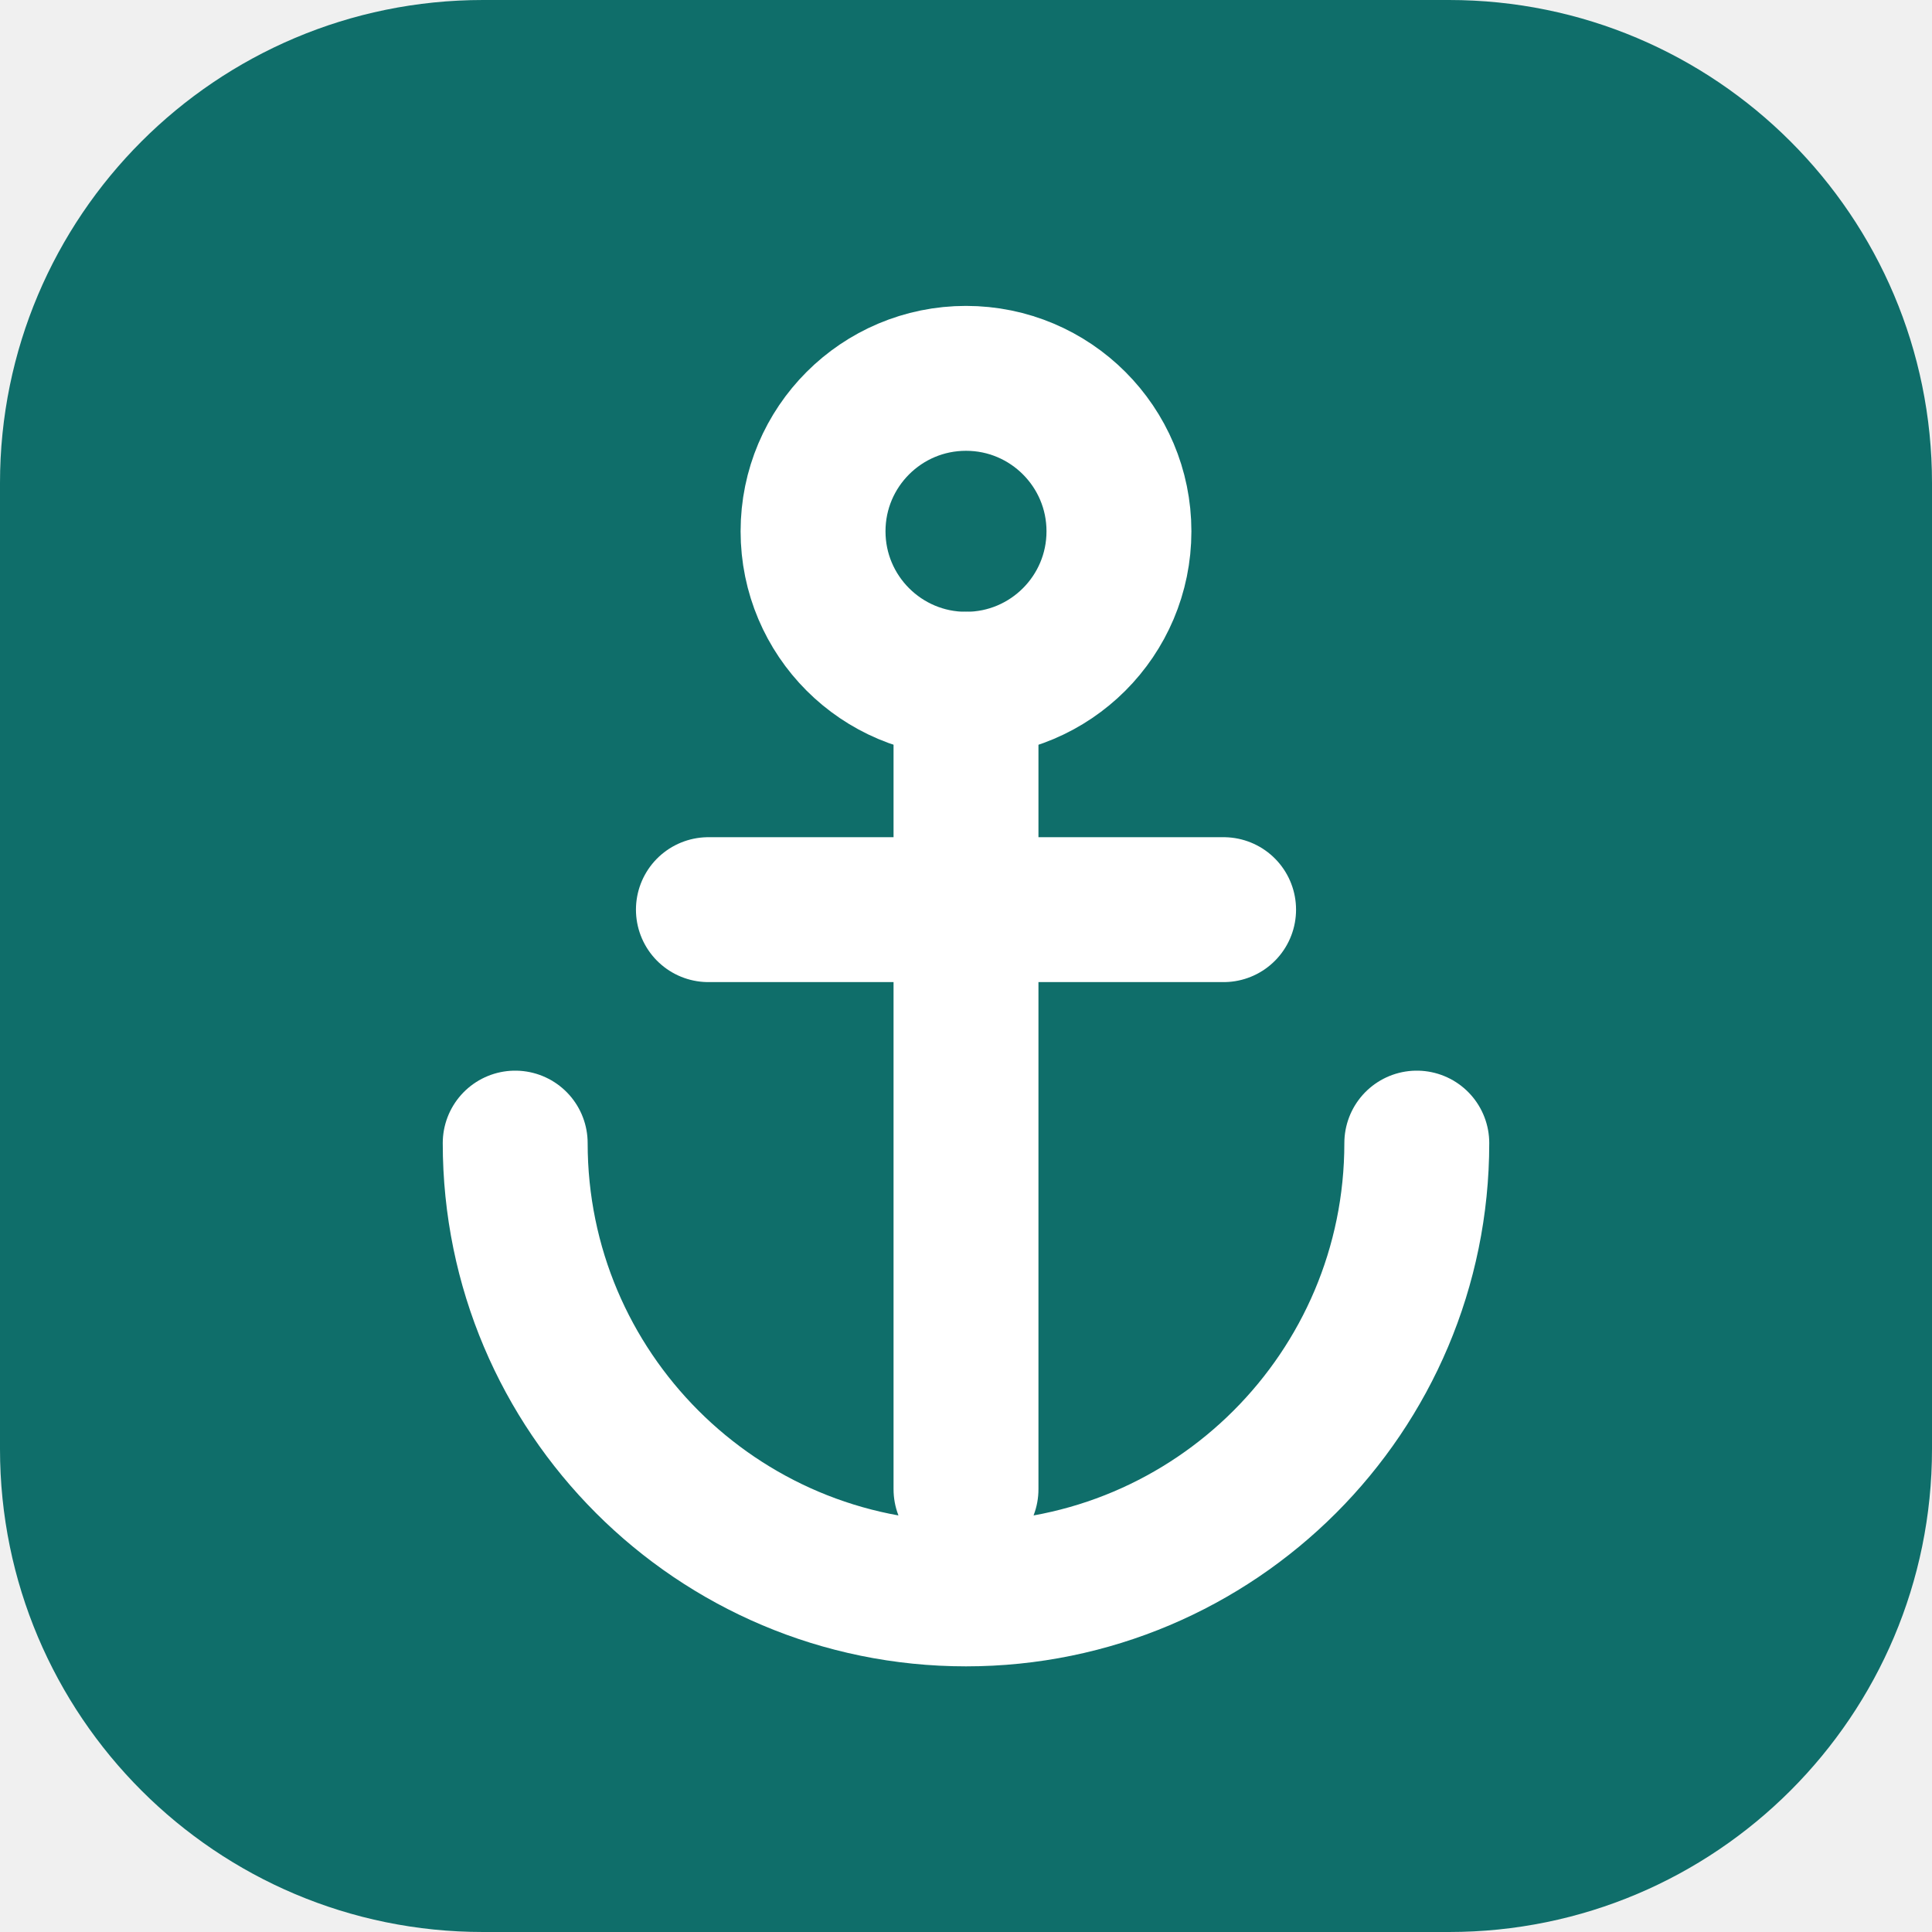
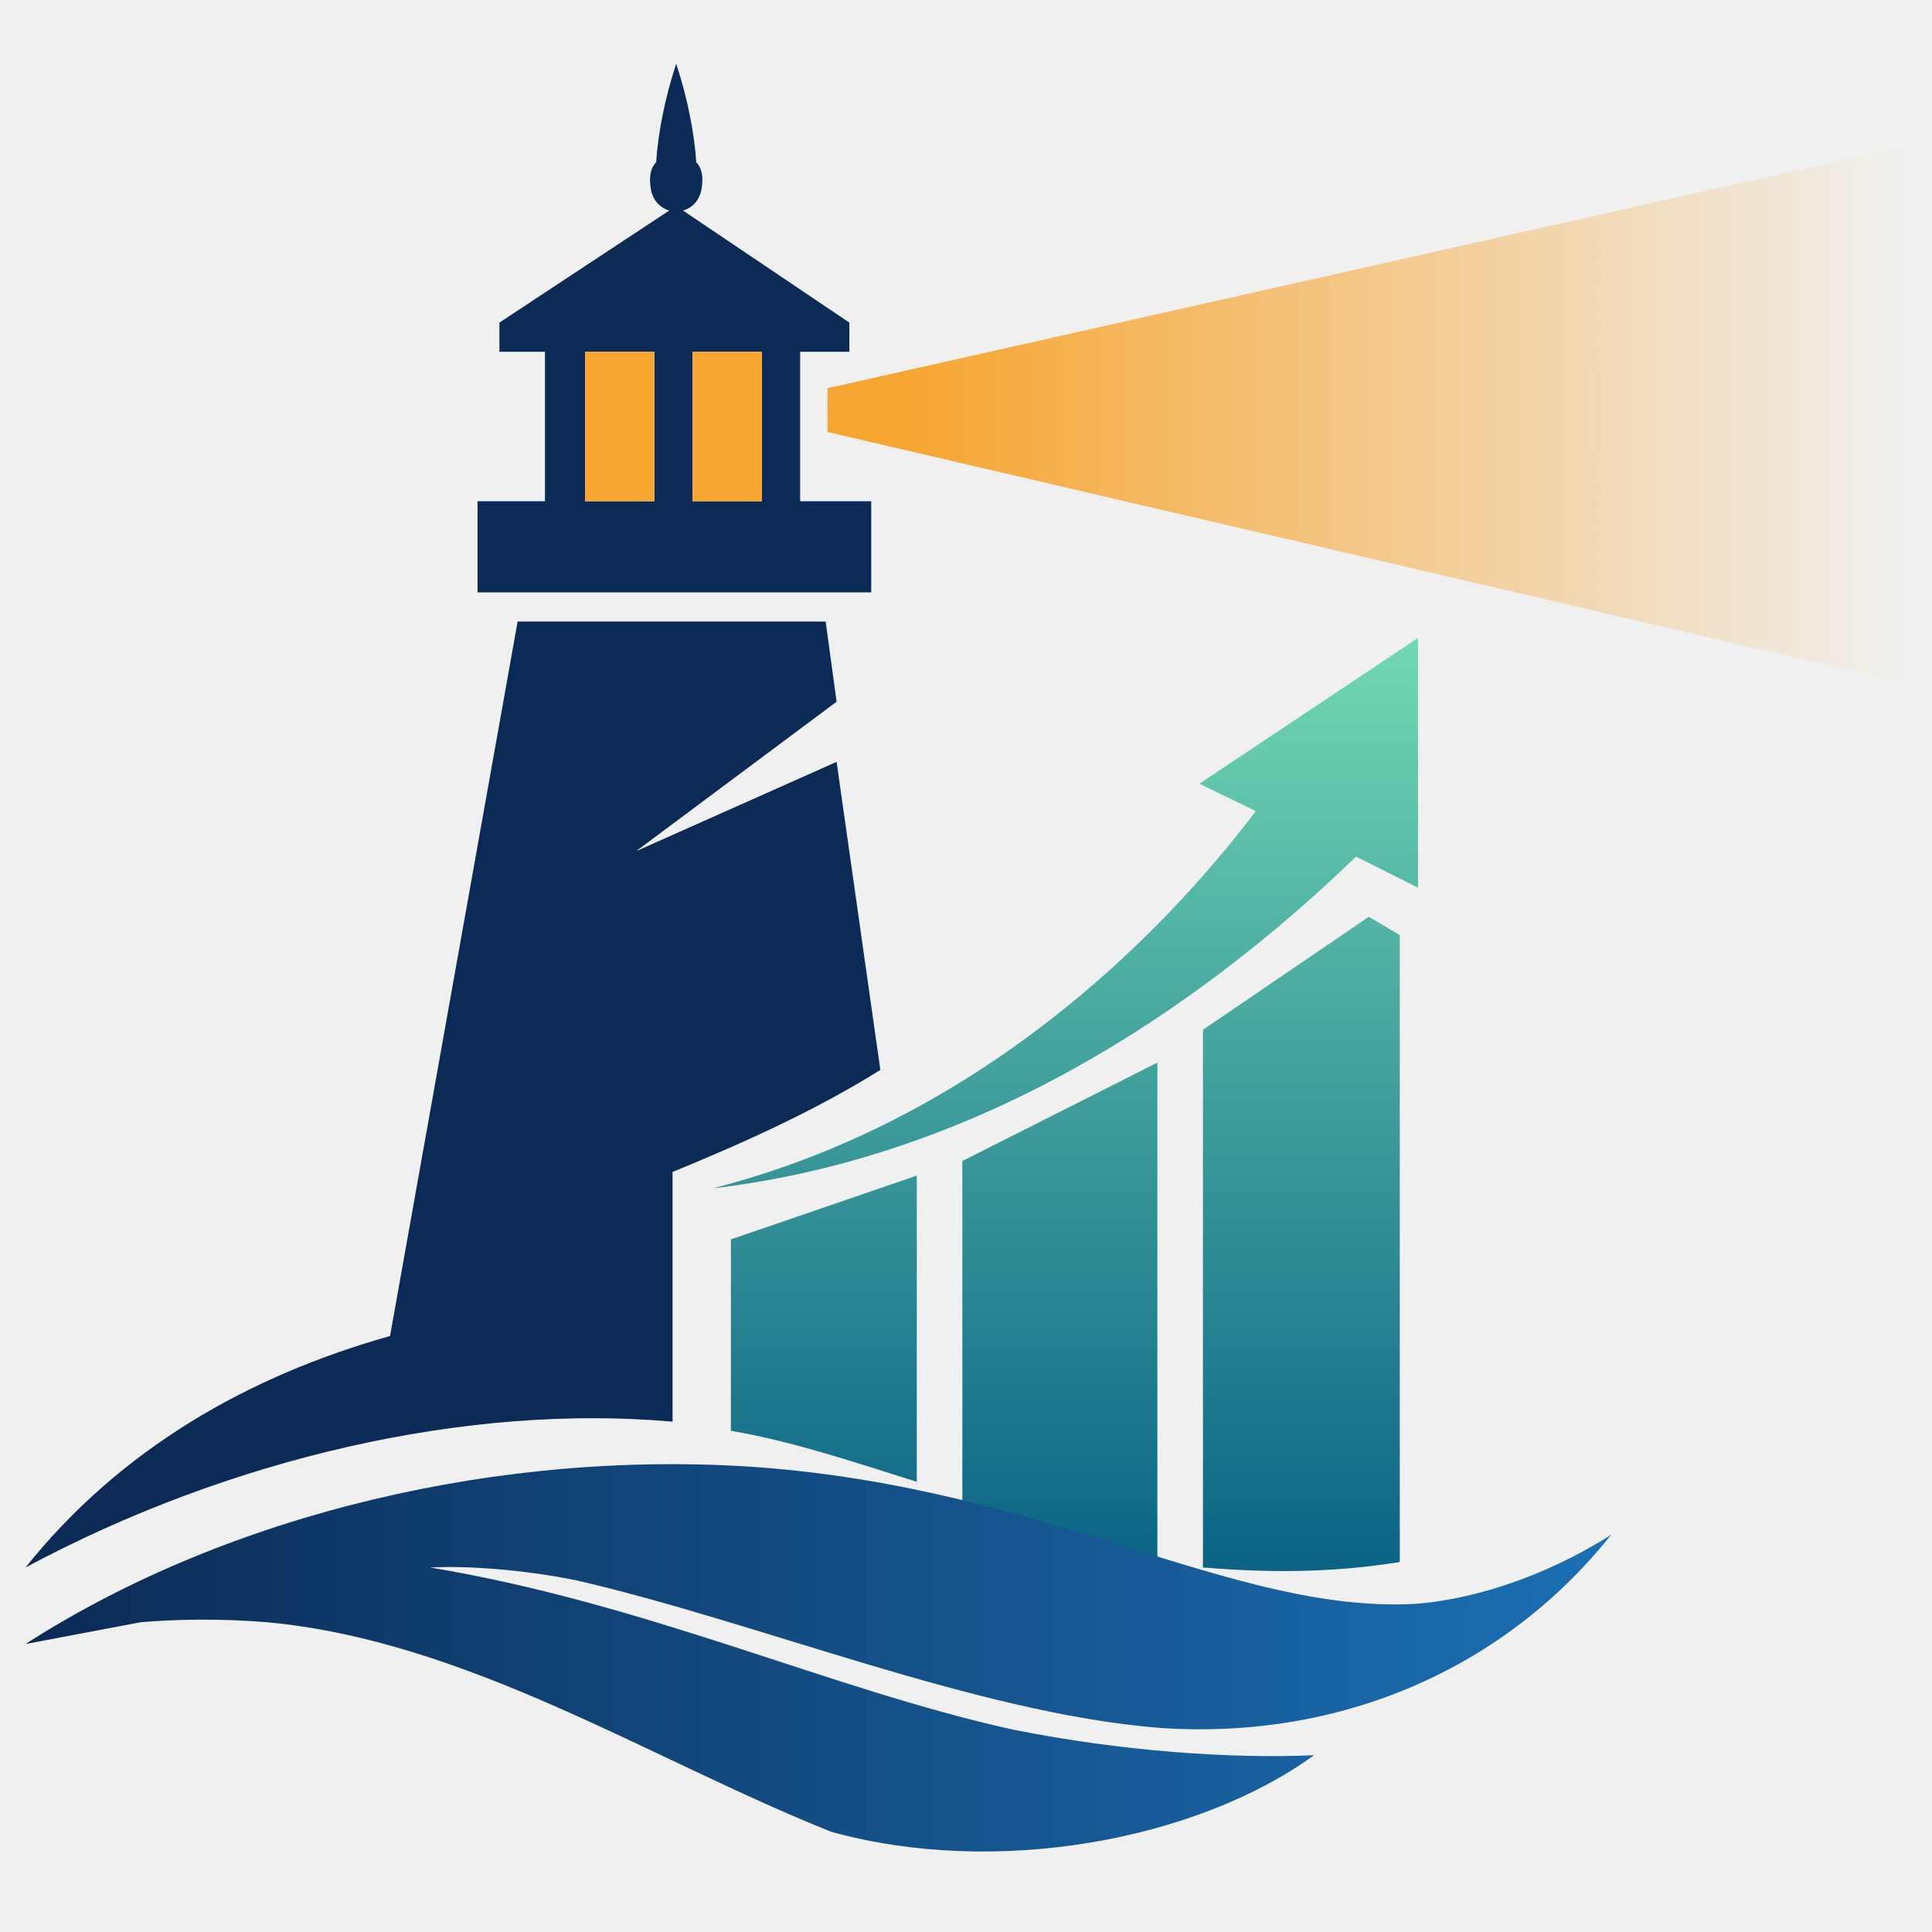
- <svg xmlns="http://www.w3.org/2000/svg" viewBox="0 0 24 24">
-   <rect width="24" height="24" rx="6" fill="#0f6e6a" />
-   <g fill="none" stroke="#fff" stroke-width="1.8" stroke-linecap="round" stroke-linejoin="round">
-     <circle cx="12" cy="6.6" r="1.9" />
-     <path d="M12 8.5v10M8.8 11.3h6.4M6.4 14.2a5.6 5.6 0 0 0 11.2 0" />
-   </g>
+ <svg xmlns="http://www.w3.org/2000/svg" viewBox="104 45 1060 1060">
+   <style>@media (prefers-color-scheme: dark){path.ink{fill:#dbe4ef}stop.ink{stop-color:#dbe4ef}path.seaFrom{fill:#9dbbe0}stop.seaFrom{stop-color:#9dbbe0}path.seaTo{fill:#3d8bd6}stop.seaTo{stop-color:#3d8bd6}path.riseFrom{fill:#86e3c0}stop.riseFrom{stop-color:#86e3c0}path.riseTo{fill:#14909f}stop.riseTo{stop-color:#14909f}path.light{fill:#f7b246}stop.light{stop-color:#f7b246}}</style>
+   <defs>
+     <linearGradient id="logo-beam" gradientUnits="userSpaceOnUse" x1="600" y1="0" x2="1150" y2="0">
+       <stop class="light" offset="0" stop-color="#f7a531" />
+       <stop class="light" offset="1" stop-color="#f7a531" stop-opacity="0" />
+     </linearGradient>
+     <linearGradient id="logo-rise" gradientUnits="userSpaceOnUse" x1="0" y1="395" x2="0" y2="905">
+       <stop class="riseFrom" offset="0" stop-color="#72d8b2" />
+       <stop class="riseTo" offset="1" stop-color="#0b6385" />
+     </linearGradient>
+     <linearGradient id="logo-sea" gradientUnits="userSpaceOnUse" x1="118" y1="0" x2="988" y2="0">
+       <stop class="seaFrom" offset="0" stop-color="#0b2a55" />
+       <stop class="seaTo" offset="1" stop-color="#1b6fb3" />
+     </linearGradient>
+   </defs>
+   <path fill="url(#logo-beam)" d="M558 258L1150 125V420L558 282Z" />
+   <path class="ink" fill="#0b2a55" d="M475 80C481 98 485 118 486 134C489 137 490 142 489 148C488 156 482 161 475 161C468 161 462 156 461 148C460 142 461 137 464 134C465 118 469 98 475 80ZM378 222L475 158L570 222V238H543V320H522V238H484V320H463V238H425V320H403V238H378ZM366 320H582V370H366ZM388 386H557L563 430L453 512L563 463L587 632C552 654 512 672 473 688V825C360 815 230 845 118 905C170 840 240 800 318 778Z" />
+   <path class="light" fill="#f7a531" d="M425 238H463V320H425ZM484 238H522V320H484Z" />
+   <path fill="url(#logo-rise)" d="M495 697C640 660 740 560 793 490L762 475L882 395V532L848 515C760 600 640 680 495 697ZM505 725L607 690V858C575 848 540 836 505 830ZM632 682L739 628V900C700 893 665 882 632 870ZM764 610L855 548L872 558V902C835 908 800 908 764 905Z" />
+   <path fill="url(#logo-sea)" d="M118 947C230 875 380 840 520 850C680 862 780 930 880 925C920 922 960 905 988 887C930 960 840 1000 740 993C640 985 520 935 420 912C390 906 360 904 340 905L118 947ZM118 947C200 905 290 898 340 905C460 925 560 972 660 994C720 1006 780 1010 825 1008C760 1055 650 1075 560 1050C460 1010 360 945 250 935C200 931 150 936 118 947Z" />
</svg>
